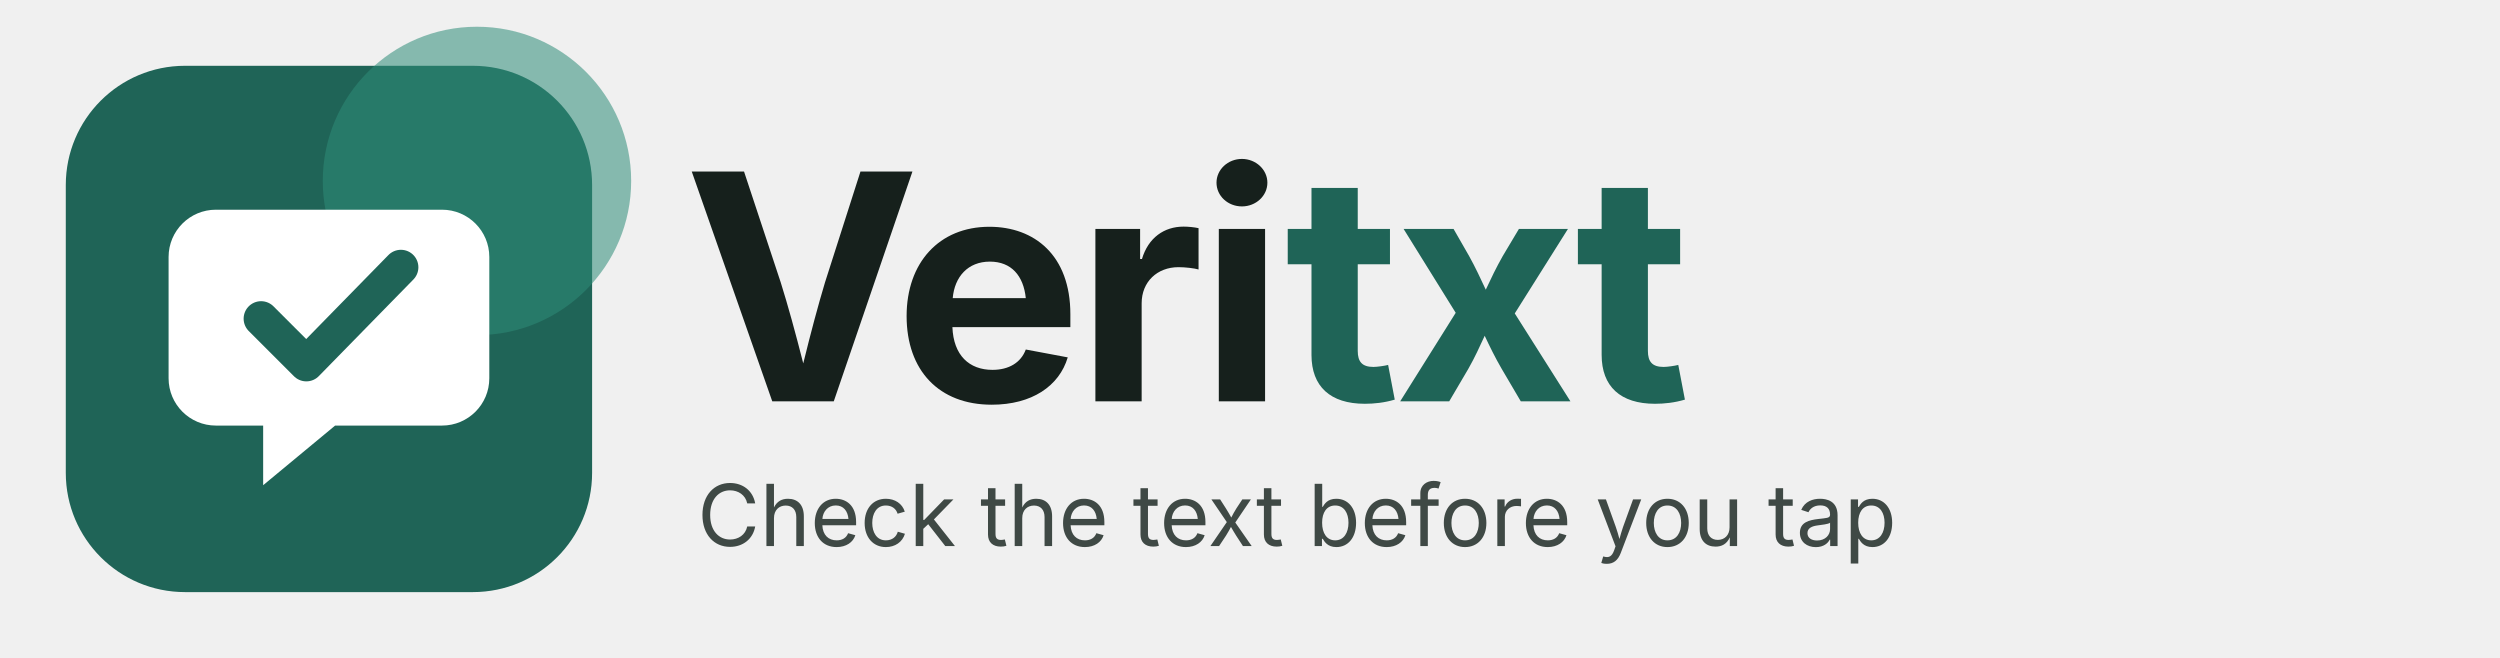
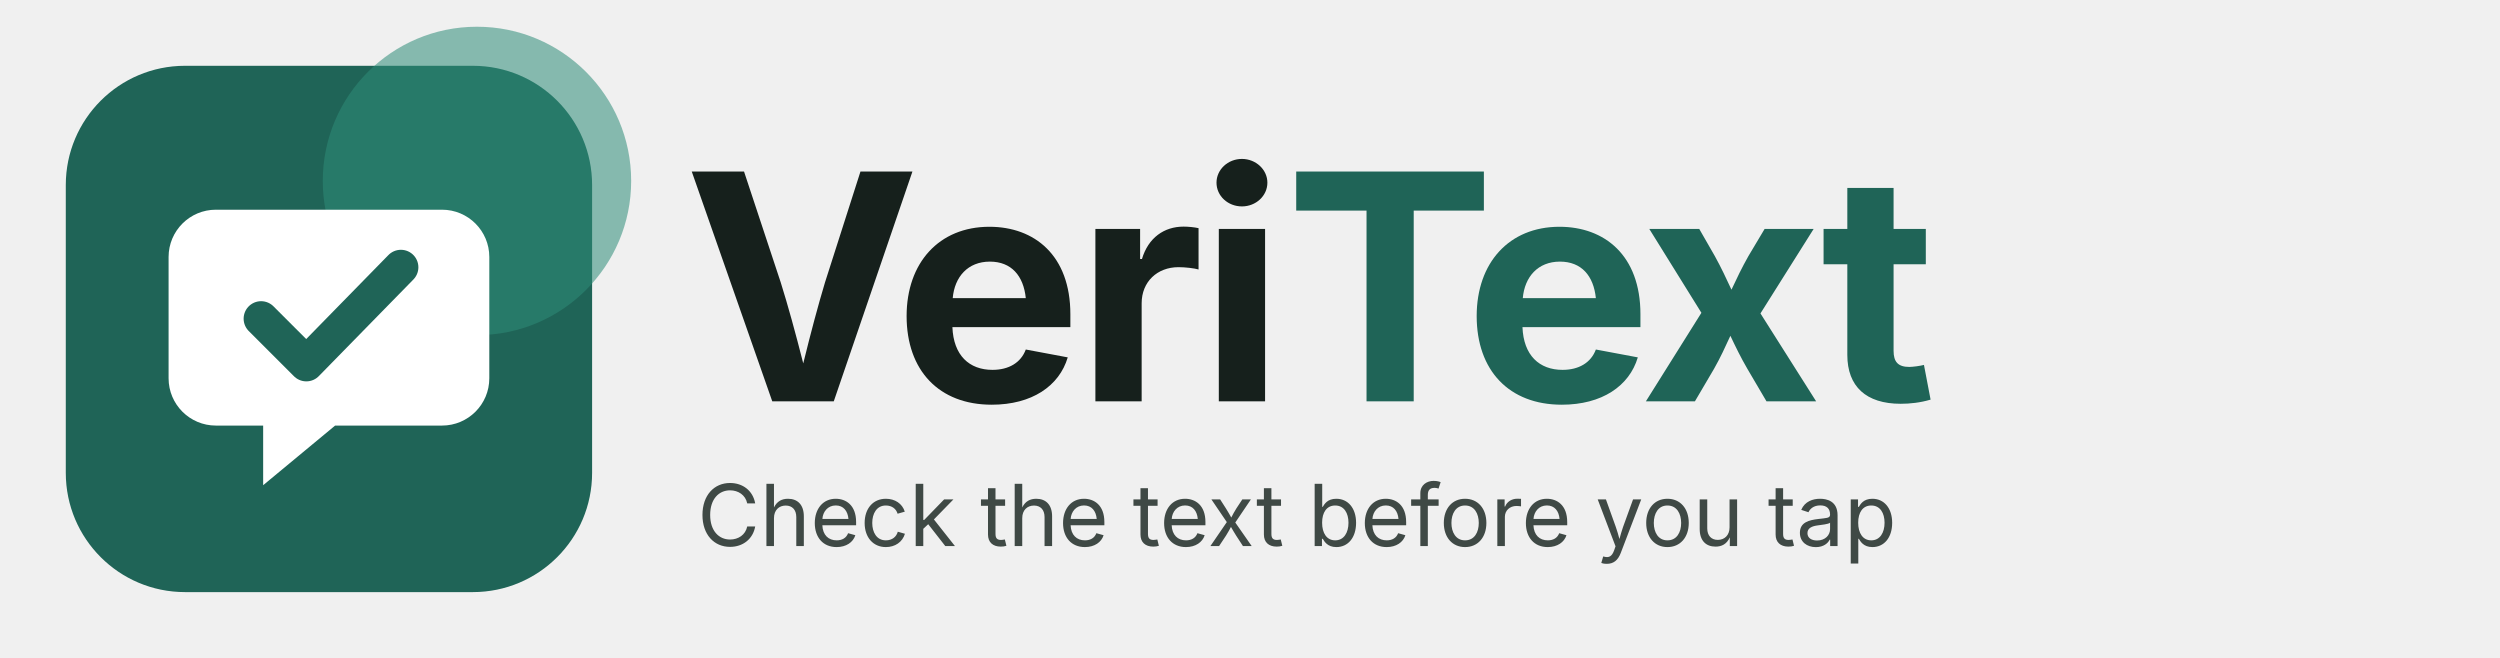
<svg xmlns="http://www.w3.org/2000/svg" viewBox="0 0 760 200" role="img" aria-labelledby="t">
  <g transform="translate(20 20) scale(0.3125)">
    <rect width="512" height="512" rx="116" fill="#1F6457" />
    <circle cx="400" cy="112" r="150" fill="#2E8C78" opacity="0.55" />
    <path d="M146 140h220a46 46 0 0 1 46 46v118a46 46 0 0 1-46 46H262l-70 58v-58h-46a46 46 0 0 1-46-46V186a46 46 0 0 1 46-46z" fill="#FFFFFF" />
    <path d="M190 246l44 44 92-94" fill="none" stroke="#1F6457" stroke-width="34" stroke-linecap="round" stroke-linejoin="round" />
  </g>
-   <text x="208" y="122" font-family="Inter, Roboto, 'Segoe UI', Arial, sans-serif" font-size="96" font-weight="700" letter-spacing="-2" fill="#16201C">Veri<tspan fill="#1F6457">txt</tspan>
+   <text x="208" y="122" font-family="Inter, Roboto, 'Segoe UI', Arial, sans-serif" font-size="96" font-weight="700" letter-spacing="-2" fill="#16201C">Veri<tspan fill="#1F6457">Text</tspan>
  </text>
  <text x="212" y="166" font-family="Inter, Roboto, 'Segoe UI', Arial, sans-serif" font-size="26" fill="#3F4945">Check the text before you tap</text>
</svg>
